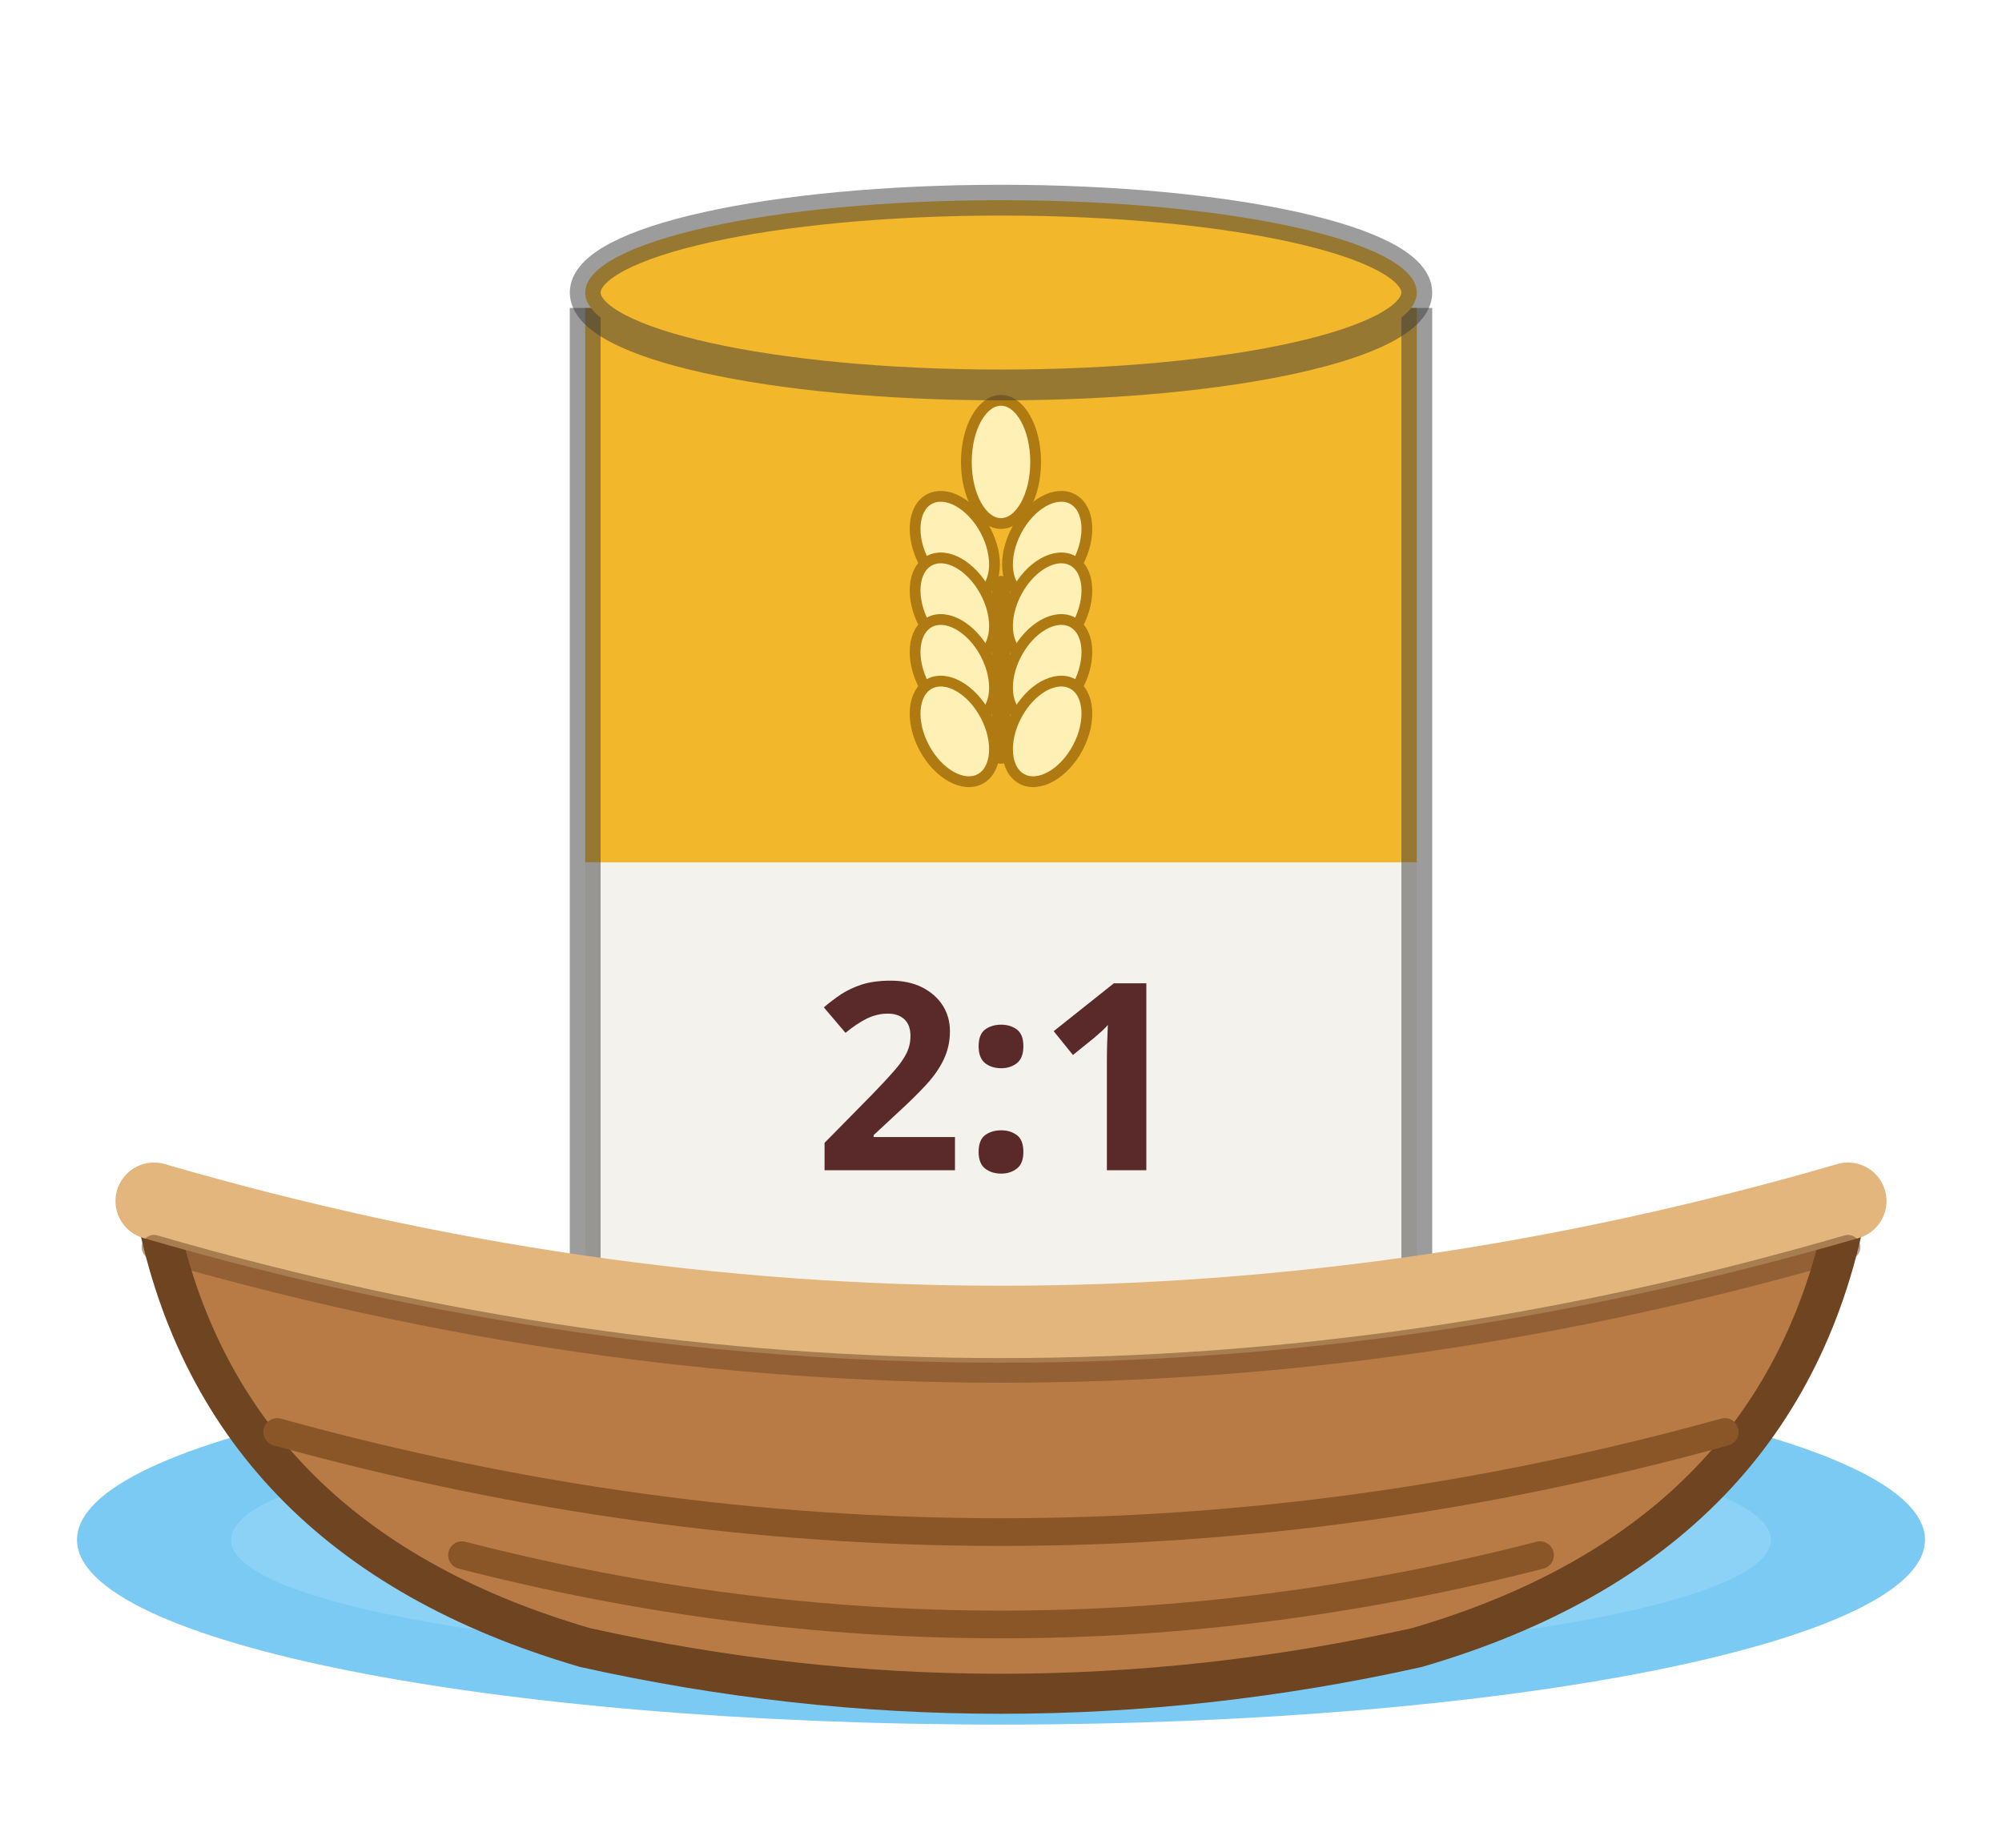
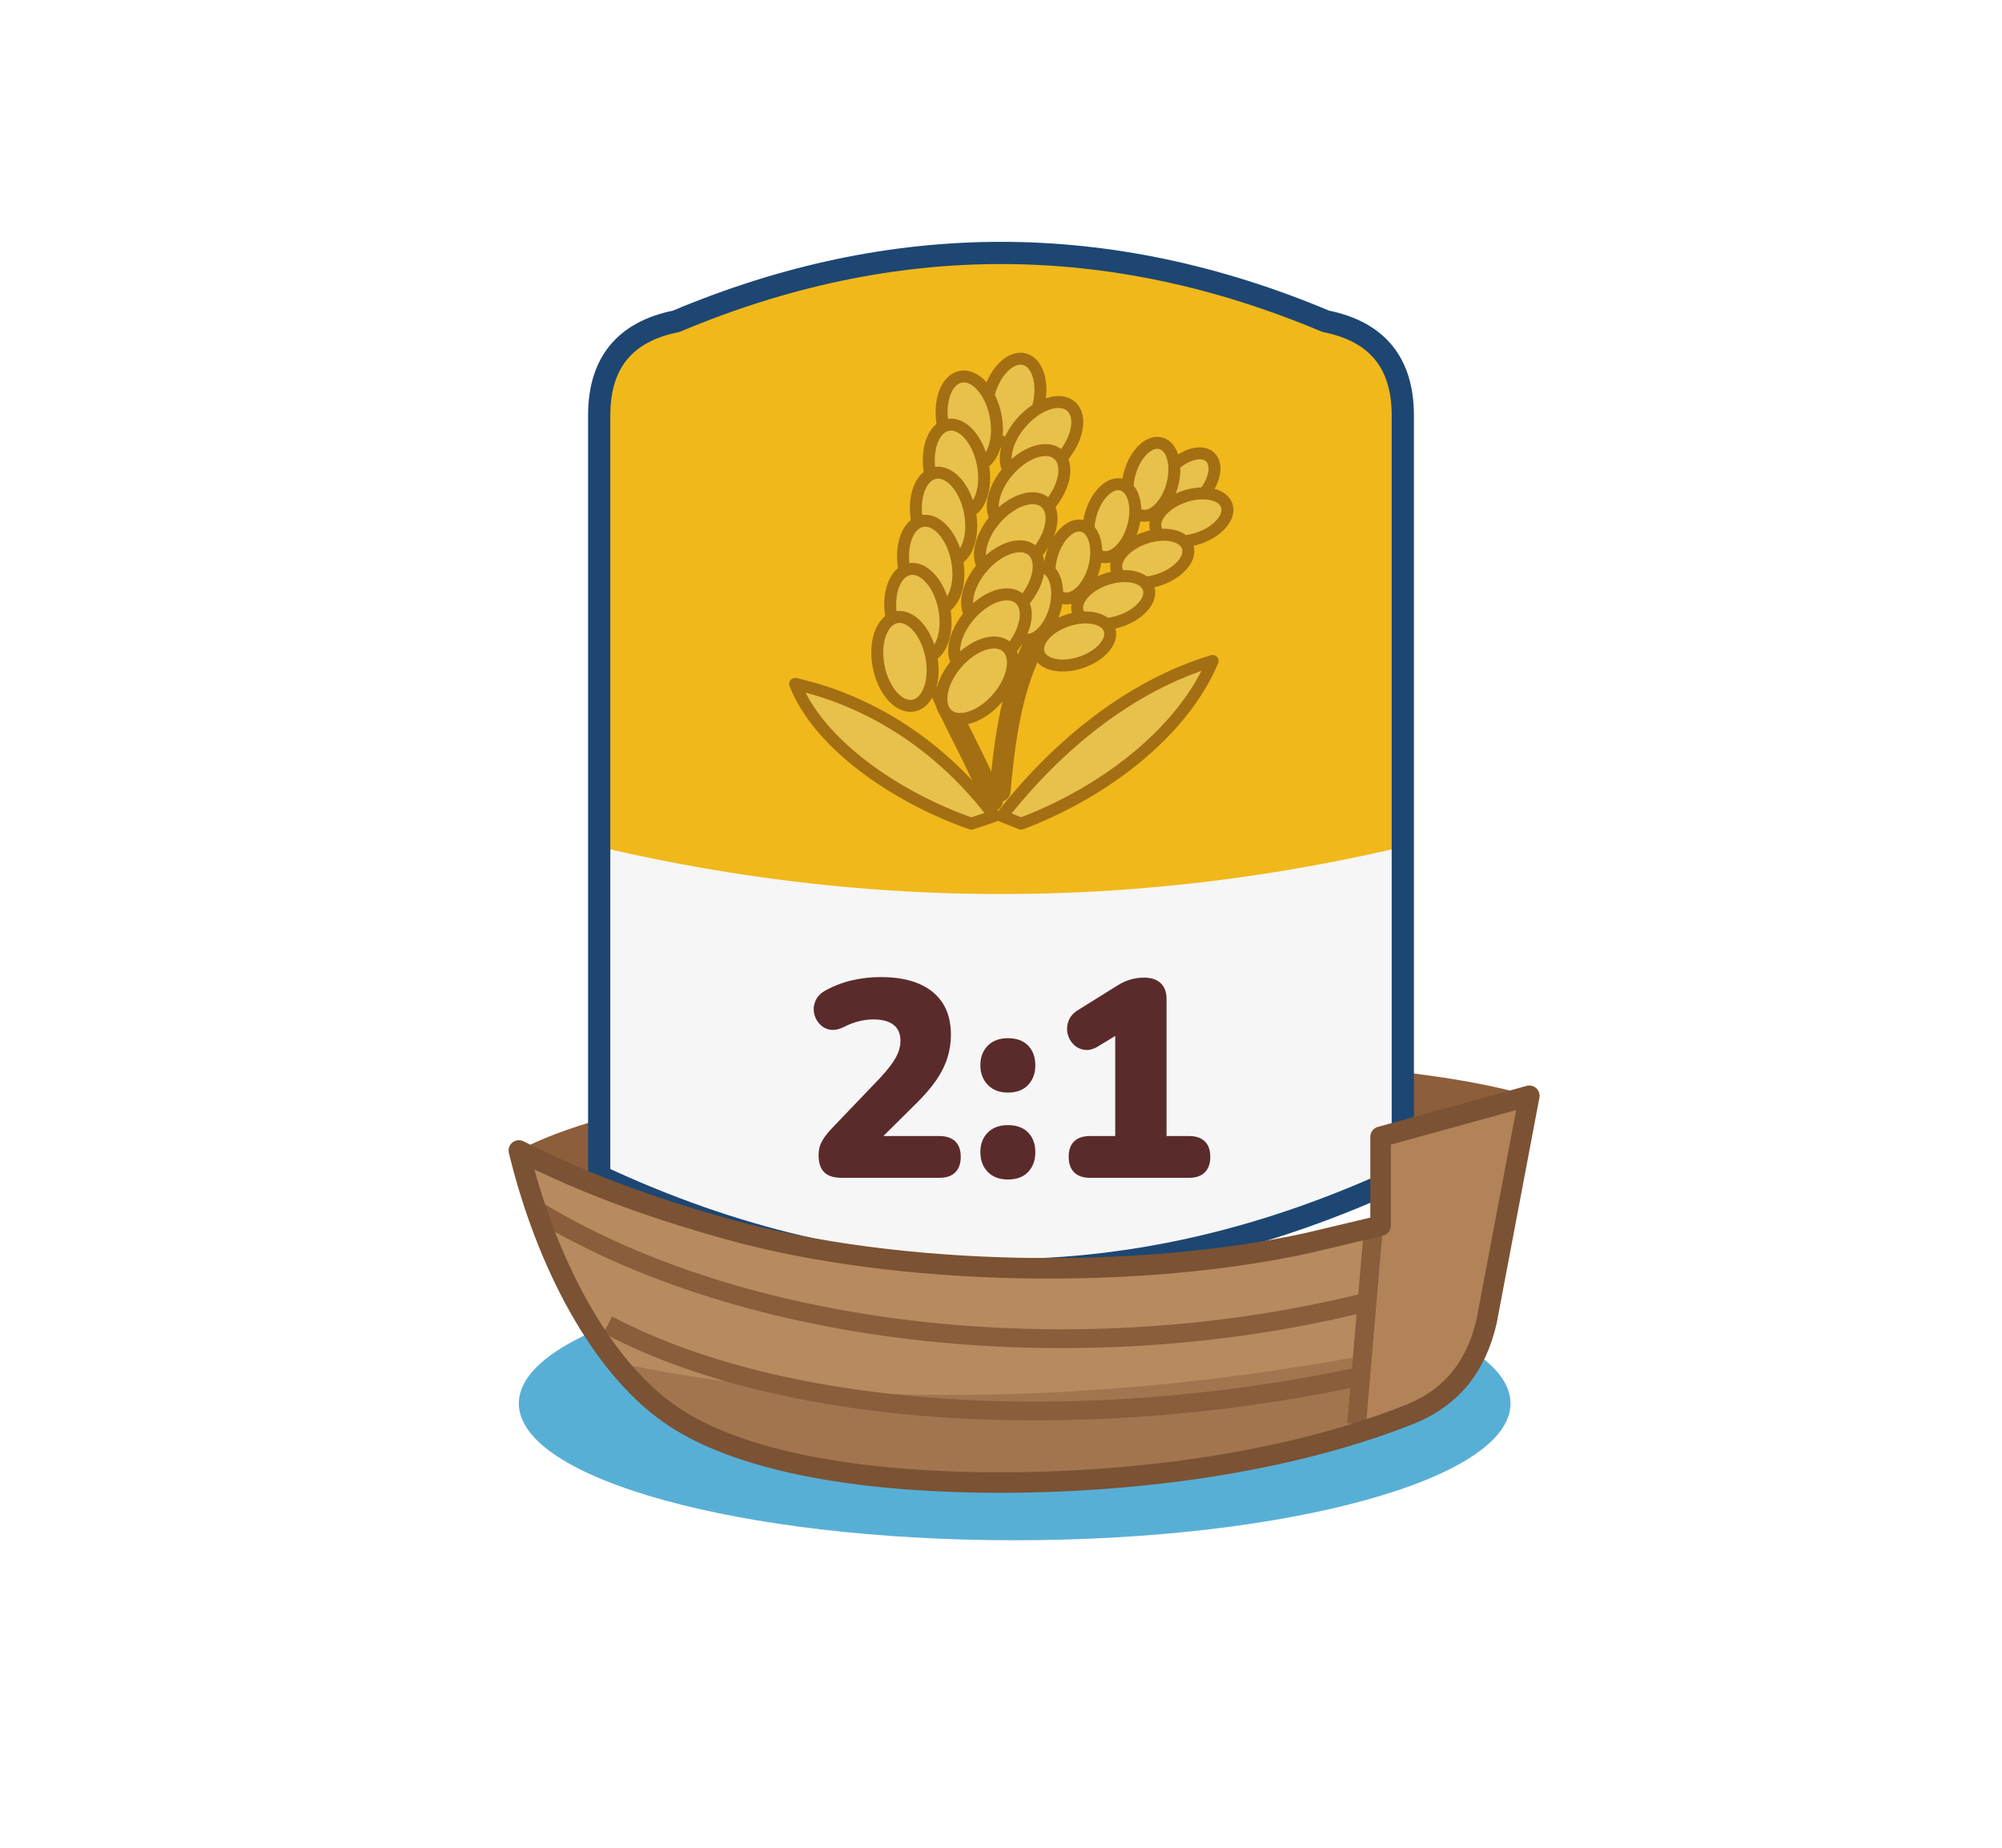
- <svg xmlns="http://www.w3.org/2000/svg" viewBox="0 0 130 120" width="130" height="120">
-   <ellipse cx="65" cy="100" rx="60" ry="12" fill="#6cc4f2" opacity=".9" />
-   <ellipse cx="65" cy="100" rx="50" ry="8" fill="#9ad8f7" opacity=".55" />
-   <clipPath id="barrel">
-     <path d="M38,20 V90 H92 V20Z" />
+ <svg xmlns="http://www.w3.org/2000/svg" width="130" height="120" viewBox="-58.545 -46.296 117.09 108.083">
+   <ellipse cx="0.8" cy="35.8" rx="29" ry="8" fill="#58afd6" />
+   <path d="M-28.2 21 C-18 15.5 18 14 30.9 17.8 L27.5 21 C14 19 -14 20 -24 24 Z" fill="#8c5e3b" />
+   <clipPath id="cy">
+     <path d="M-23.5 -22 Q-23.5 -26.6 -19 -27.5 Q0 -35.5 19 -27.5 Q23.5 -26.6 23.5 -22 L23.5 22.5 Q0 33.5 -23.5 22.5 Z" />
  </clipPath>
-   <g clip-path="url(#barrel)">
-     <rect x="38" y="10" width="54" height="90" fill="#f4f2ec" />
-     <rect x="38" y="16" width="54" height="40" fill="#f2b72b" />
-     <g transform="translate(65 40) scale(.5)" stroke="#b07a12" stroke-width="1.4" stroke-linecap="round">
-       <path d="M0,18 V-4" stroke-width="2.4" fill="none" />
-       <ellipse cx="-6" cy="-9" rx="4.5" ry="7" transform="rotate(-28 -6 -9)" fill="#fff0b5" />
-       <ellipse cx="6" cy="-9" rx="4.5" ry="7" transform="rotate(28 6 -9)" fill="#fff0b5" />
-       <ellipse cx="-6" cy="-1" rx="4.5" ry="7" transform="rotate(-28 -6 -1)" fill="#fff0b5" />
-       <ellipse cx="6" cy="-1" rx="4.5" ry="7" transform="rotate(28 6 -1)" fill="#fff0b5" />
-       <ellipse cx="-6" cy="7" rx="4.5" ry="7" transform="rotate(-28 -6 7)" fill="#fff0b5" />
-       <ellipse cx="6" cy="7" rx="4.5" ry="7" transform="rotate(28 6 7)" fill="#fff0b5" />
-       <ellipse cx="-6" cy="15" rx="4.5" ry="7" transform="rotate(-28 -6 15)" fill="#fff0b5" />
-       <ellipse cx="6" cy="15" rx="4.5" ry="7" transform="rotate(28 6 15)" fill="#fff0b5" />
-       <ellipse cx="0" cy="-20" rx="4.5" ry="8" fill="#fff0b5" />
+   <path d="M-23.5 -22 Q-23.5 -26.6 -19 -27.5 Q0 -35.5 19 -27.5 Q23.5 -26.6 23.5 -22 L23.5 22.5 Q0 33.5 -23.5 22.5 Z" fill="#f6f6f6" />
+   <g clip-path="url(#cy)">
+     <path d="M-30 -40 L30 -40 L30 1.5 Q0 10.5 -30 1.5 Z" fill="#f0b81b" />
+   </g>
+   <g transform="translate(0 -11.5) scale(0.56) translate(2.5 35.5)">
+     <path d="M-2.6 -15 C-2 -22 -1 -27 1.6 -31.5" fill="none" stroke="#a46f12" stroke-width="2.2" stroke-linecap="round" />
+     <g fill="#e8c04c" stroke="#a46f12" stroke-width="1.25">
+       <ellipse cx="16.80" cy="-47.20" rx="2.185" ry="3.705" transform="rotate(43.4 16.80 -47.20)" />
+       <ellipse cx="17.38" cy="-43.59" rx="2.3" ry="3.9" transform="rotate(71.4 17.38 -43.59)" />
+       <ellipse cx="13.16" cy="-47.57" rx="2.3" ry="3.9" transform="rotate(15.4 13.16 -47.57)" />
+       <ellipse cx="13.30" cy="-39.27" rx="2.3" ry="3.9" transform="rotate(71.4 13.30 -39.27)" />
+       <ellipse cx="9.08" cy="-43.25" rx="2.3" ry="3.9" transform="rotate(15.4 9.08 -43.25)" />
+       <ellipse cx="9.22" cy="-34.95" rx="2.3" ry="3.9" transform="rotate(71.4 9.22 -34.95)" />
+       <ellipse cx="5.00" cy="-38.93" rx="2.3" ry="3.9" transform="rotate(15.4 5.00 -38.93)" />
+       <ellipse cx="5.14" cy="-30.63" rx="2.3" ry="3.9" transform="rotate(71.4 5.14 -30.63)" />
+       <ellipse cx="0.92" cy="-34.61" rx="2.3" ry="3.9" transform="rotate(15.4 0.92 -34.61)" />
+     </g>
+     <path d="M-3.4 -14 C-5 -18 -7 -21.4 -8.6 -25" fill="none" stroke="#a46f12" stroke-width="2.2" stroke-linecap="round" />
+     <g fill="#e8c04c" stroke="#a46f12" stroke-width="1.25">
+       <ellipse cx="-1.20" cy="-55.80" rx="2.66" ry="4.465" transform="rotate(15.0 -1.20 -55.80)" />
+       <ellipse cx="1.73" cy="-51.65" rx="2.8" ry="4.7" transform="rotate(41.0 1.73 -51.65)" />
+       <ellipse cx="-5.81" cy="-53.67" rx="2.8" ry="4.7" transform="rotate(-11.0 -5.81 -53.67)" />
+       <ellipse cx="0.38" cy="-46.63" rx="2.8" ry="4.7" transform="rotate(41.0 0.38 -46.63)" />
+       <ellipse cx="-7.15" cy="-48.64" rx="2.8" ry="4.7" transform="rotate(-11.0 -7.15 -48.64)" />
+       <ellipse cx="-0.96" cy="-41.60" rx="2.8" ry="4.7" transform="rotate(41.0 -0.96 -41.60)" />
+       <ellipse cx="-8.50" cy="-43.62" rx="2.8" ry="4.7" transform="rotate(-11.0 -8.50 -43.62)" />
+       <ellipse cx="-2.30" cy="-36.58" rx="2.8" ry="4.7" transform="rotate(41.0 -2.30 -36.58)" />
+       <ellipse cx="-9.84" cy="-38.60" rx="2.8" ry="4.7" transform="rotate(-11.0 -9.84 -38.60)" />
+       <ellipse cx="-3.65" cy="-31.56" rx="2.8" ry="4.7" transform="rotate(41.0 -3.65 -31.56)" />
+       <ellipse cx="-11.18" cy="-33.57" rx="2.8" ry="4.7" transform="rotate(-11.0 -11.18 -33.57)" />
+       <ellipse cx="-4.99" cy="-26.53" rx="2.8" ry="4.7" transform="rotate(41.0 -4.99 -26.53)" />
+       <ellipse cx="-12.53" cy="-28.55" rx="2.8" ry="4.7" transform="rotate(-11.0 -12.53 -28.55)" />
+     </g>
+     <g fill="#e8c04c" stroke="#a46f12" stroke-width="1.25" stroke-linejoin="round">
+       <path d="M-3.2 -12.4 C-8.6 -19.6 -16 -24.4 -24 -26.2 C-21.6 -20 -13.6 -14.4 -5.6 -11.6 Z" />
+       <path d="M-2.4 -12.4 C3.4 -19.8 11 -26 19.6 -28.6 C16.6 -21.4 8.6 -15 -0.4 -11.6 Z" />
    </g>
  </g>
-   <path d="M38,20 V90 M92,20 V90" fill="none" stroke="#3a3a3a" stroke-opacity=".5" stroke-width="2" />
-   <ellipse cx="65" cy="19" rx="27" ry="6" fill="#f2b72b" stroke="#3a3a3a" stroke-opacity=".5" stroke-width="2" />
-   <text x="65" y="76" text-anchor="middle" font-family="'Arial Black',Impact,sans-serif" font-weight="900" font-size="17" fill="#5a2a2a">2:1</text>
-   <path d="M10,78 Q65,94 120,78 Q116,100 92,107 Q65,113 38,107 Q14,100 10,78Z" fill="#b97b46" stroke="#6e4421" stroke-width="2.6" stroke-linejoin="round" />
-   <path d="M18,93 Q65,106 112,93 M30,101 Q65,110 100,101" fill="none" stroke="#8a5628" stroke-width="1.8" stroke-linecap="round" />
-   <path d="M10,78 Q65,94 120,78" fill="none" stroke="#e2b67c" stroke-width="5" stroke-linecap="round" />
-   <path d="M10,78 Q65,94 120,78" fill="none" stroke="#6e4421" stroke-width="1.6" stroke-linecap="round" opacity=".5" transform="translate(0 3)" />
+   <path transform="translate(-11.67 22.60) scale(0.0164 -0.0164)" d="M144 0Q100 0 80.5 20.5Q61 41 61 81Q61 109 73.5 131.0Q86 153 106 174L281 357Q320 399 336.5 429.0Q353 459 353 489Q353 527 328.0 546.0Q303 565 256 565Q232 565 205.0 558.5Q178 552 147 536Q120 524 98.5 529.0Q77 534 62.5 551.0Q48 568 44.5 590.0Q41 612 51.0 633.5Q61 655 87 669Q133 694 182.5 705.0Q232 716 282 716Q364 716 419.5 692.0Q475 668 504.0 622.5Q533 577 533 510Q533 468 520.5 428.0Q508 388 480.5 348.0Q453 308 407 263L292 149H492Q529 149 548.5 130.0Q568 111 568.0 75.0Q568 39 548.5 19.5Q529 0 492 0Z" fill="#5b2b2b" />
+   <path transform="translate(-1.83 22.60) scale(0.0164 -0.0164)" d="M136 -6Q91 -6 64.5 21.0Q38 48 38 92Q38 135 64.5 161.5Q91 188 136 188Q183 188 208.5 161.5Q234 135 234 92Q234 48 208.5 21.0Q183 -6 136 -6ZM136 304Q91 304 64.5 331.5Q38 359 38 401Q38 445 64.5 471.5Q91 498 136 498Q183 498 208.5 471.5Q234 445 234 401Q234 359 208.5 331.5Q183 304 136 304Z" fill="#5b2b2b" />
+   <path transform="translate(2.63 22.60) scale(0.0164 -0.0164)" d="M157 0Q120 0 100.5 19.5Q81 39 81.0 75.0Q81 111 100.5 130.0Q120 149 157 149H247V506L186 469Q160 453 137.0 456.5Q114 460 98.0 476.0Q82 492 77.0 515.0Q72 538 81.0 561.0Q90 584 117 600L255 686Q277 700 300.5 707.0Q324 714 350 714Q388 714 409.0 694.5Q430 675 430 638V149H510Q547 149 566.5 130.0Q586 111 586.0 75.0Q586 39 566.5 19.5Q547 0 510 0Z" fill="#5b2b2b" />
+   <path d="M-23.5 -22 Q-23.5 -26.6 -19 -27.5 Q0 -35.5 19 -27.5 Q23.5 -26.6 23.5 -22 L23.5 22.5 Q0 33.5 -23.5 22.5 Z" fill="none" stroke="#1d4673" stroke-width="1.3" stroke-linejoin="round" />
+   <clipPath id="hu">
+     <path d="M-28.2 21 C-24.6 22.8 -21 24.2 -16 25.6 C-6 28.4 8 28.6 18 26.4 L22.2 25.4 L22.2 20.2 L30.9 17.8 L28.4 31 C27.8 33.6 26.4 35.4 24 36.4 C16 39.6 6 40.6 -2 40.4 C-10 40.2 -16 38.8 -19.4 36.4 C-23.4 33.6 -26.6 27.6 -28.2 21 Z" />
+   </clipPath>
+   <path d="M-28.2 21 C-24.6 22.8 -21 24.2 -16 25.6 C-6 28.4 8 28.6 18 26.4 L22.2 25.4 L22.2 20.2 L30.9 17.8 L28.4 31 C27.8 33.6 26.4 35.4 24 36.4 C16 39.6 6 40.6 -2 40.4 C-10 40.2 -16 38.8 -19.4 36.4 C-23.4 33.6 -26.6 27.6 -28.2 21 Z" fill="#b88a5f" />
+   <g clip-path="url(#hu)">
+     <path d="M-32 18 C-20 27 10 31 34 22 L34 14 L-32 14 Z" fill="#d6a97f" />
+     <path d="M-32 30.4 C-18 36.6 8 37.4 34 30 L34 44 L-32 44 Z" fill="#a3754f" />
+     <path d="M-27 24.6 C-14 32.4 6 34 22.4 29.6" fill="none" stroke="#8a5d3b" stroke-width="1.1" />
+     <path d="M-23 31.2 C-12 37 6 37.6 22 34" fill="none" stroke="#8a5d3b" stroke-width="1.1" />
+     <path d="M22.2 20.2 L30.9 17.8 L28.4 31 C27.8 33.6 26.4 35.4 24 36.4 L20.6 37.4 Z" fill="#b28259" />
+     <path d="M22.2 20.6 L20.8 37" fill="none" stroke="#8a5d3b" stroke-width="1.1" />
+   </g>
+   <path d="M-28.2 21 C-24.6 22.8 -21 24.2 -16 25.6 C-6 28.4 8 28.6 18 26.4 L22.2 25.4 L22.2 20.2 L30.9 17.8 L28.4 31 C27.8 33.6 26.4 35.4 24 36.4 C16 39.6 6 40.6 -2 40.4 C-10 40.2 -16 38.8 -19.4 36.4 C-23.4 33.6 -26.6 27.6 -28.2 21 Z" fill="none" stroke="#7b5233" stroke-width="1.2" stroke-linejoin="round" />
</svg>
